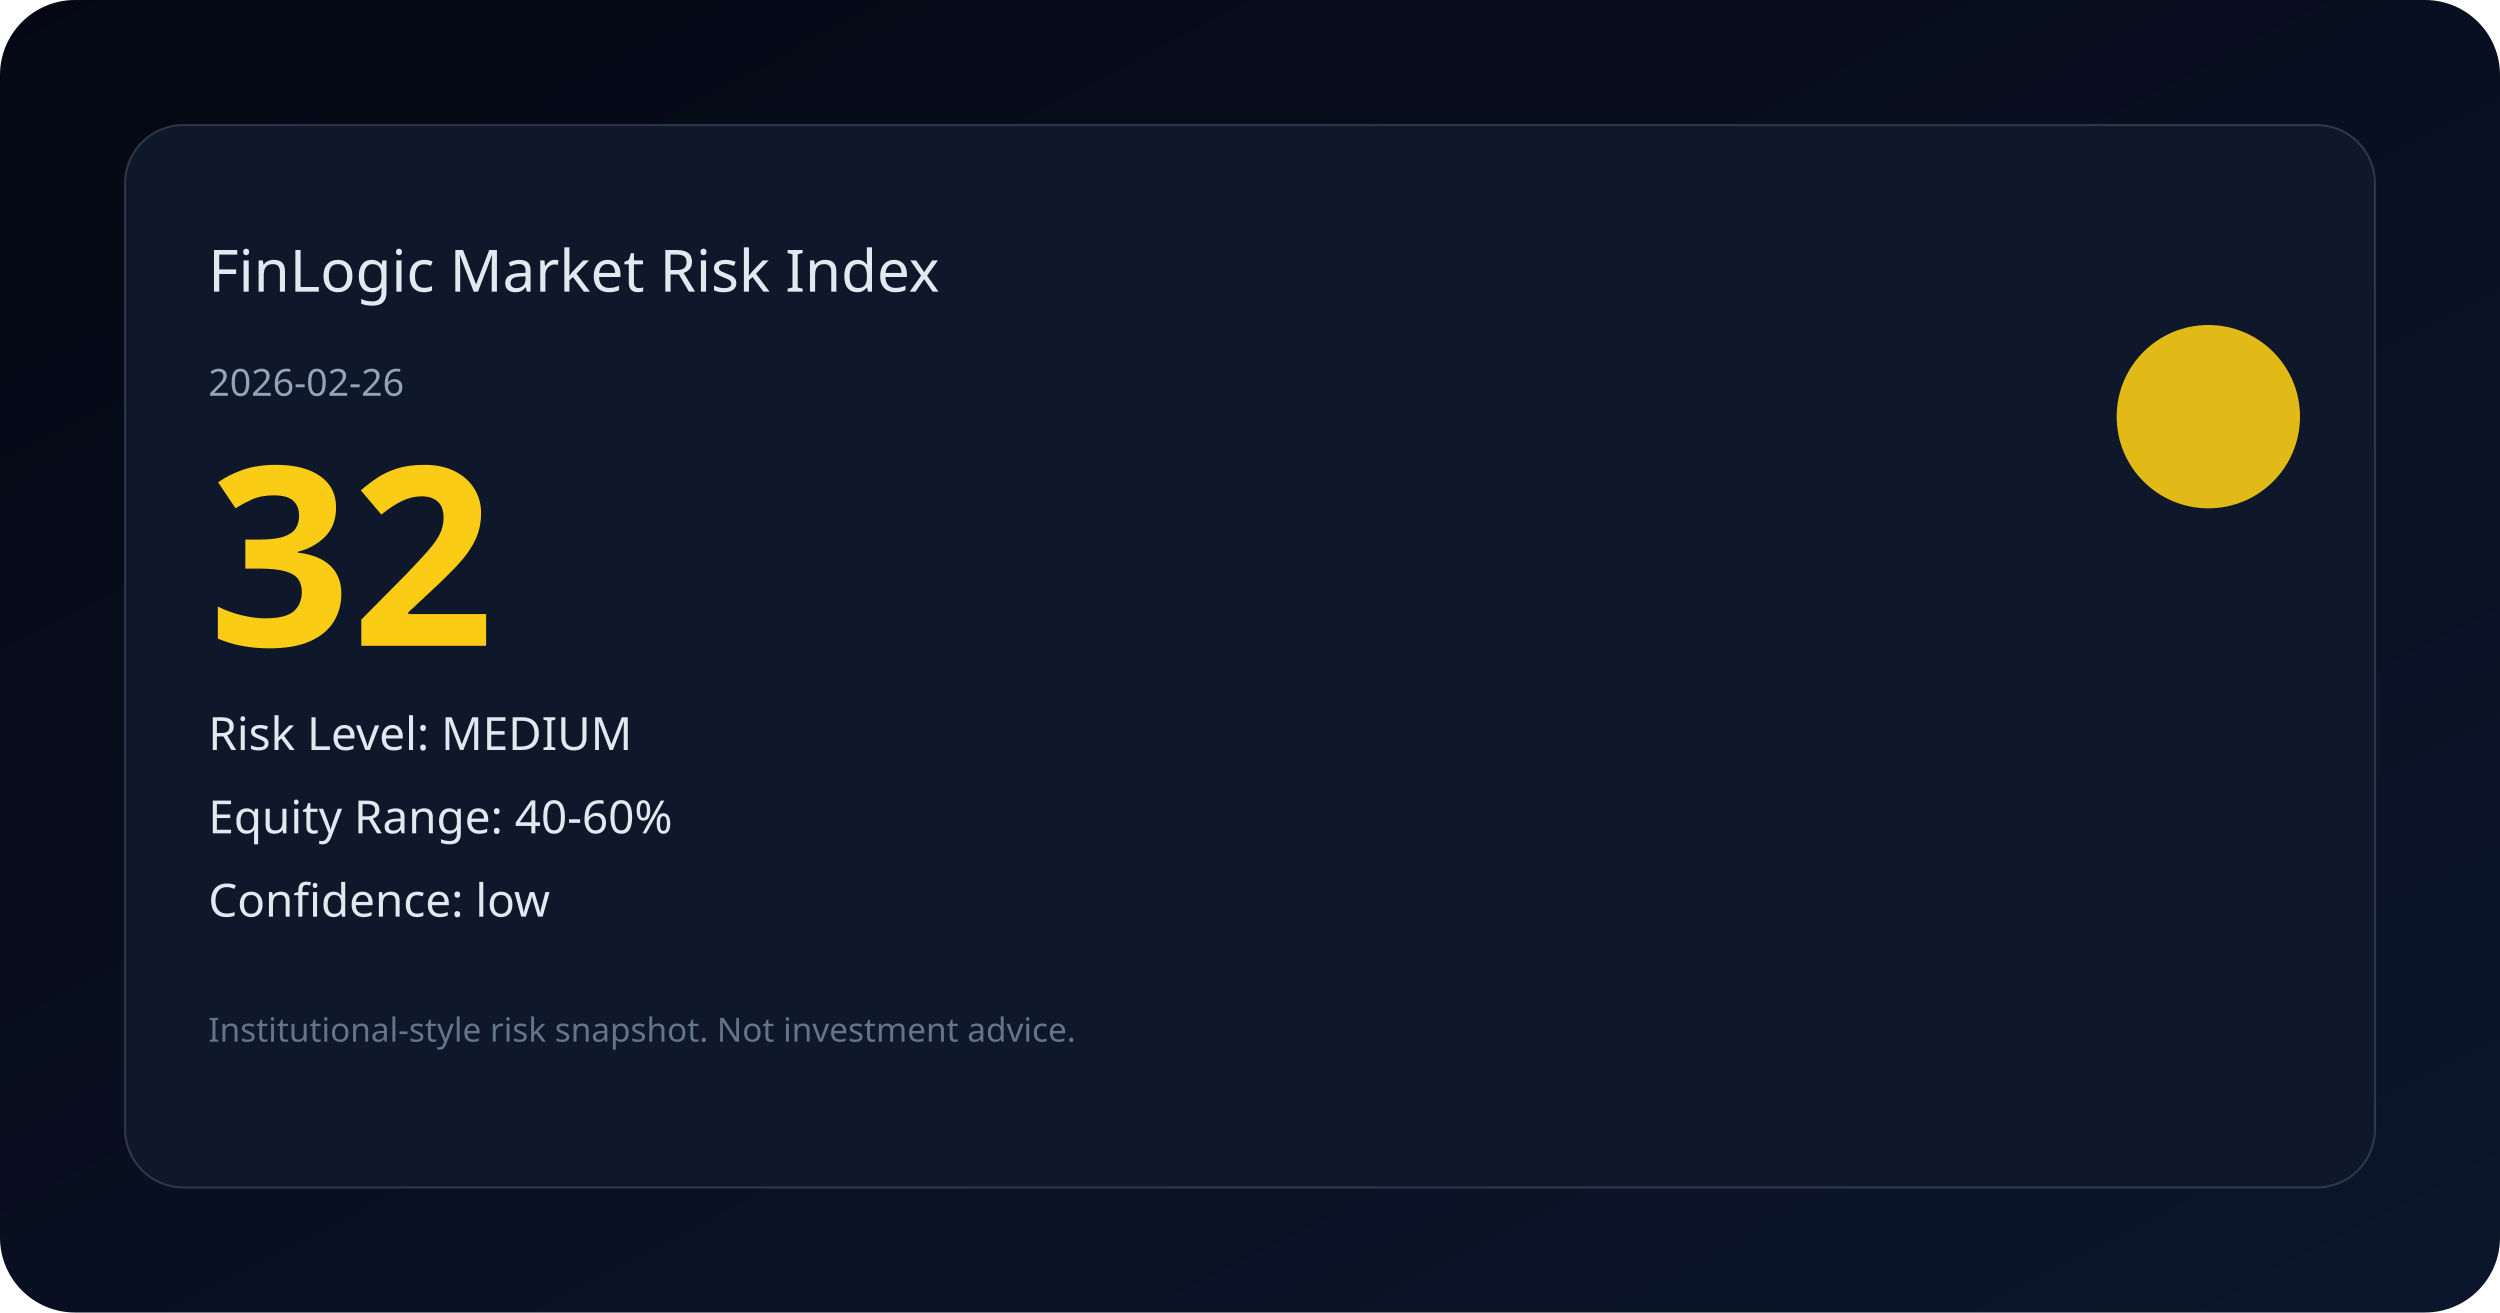
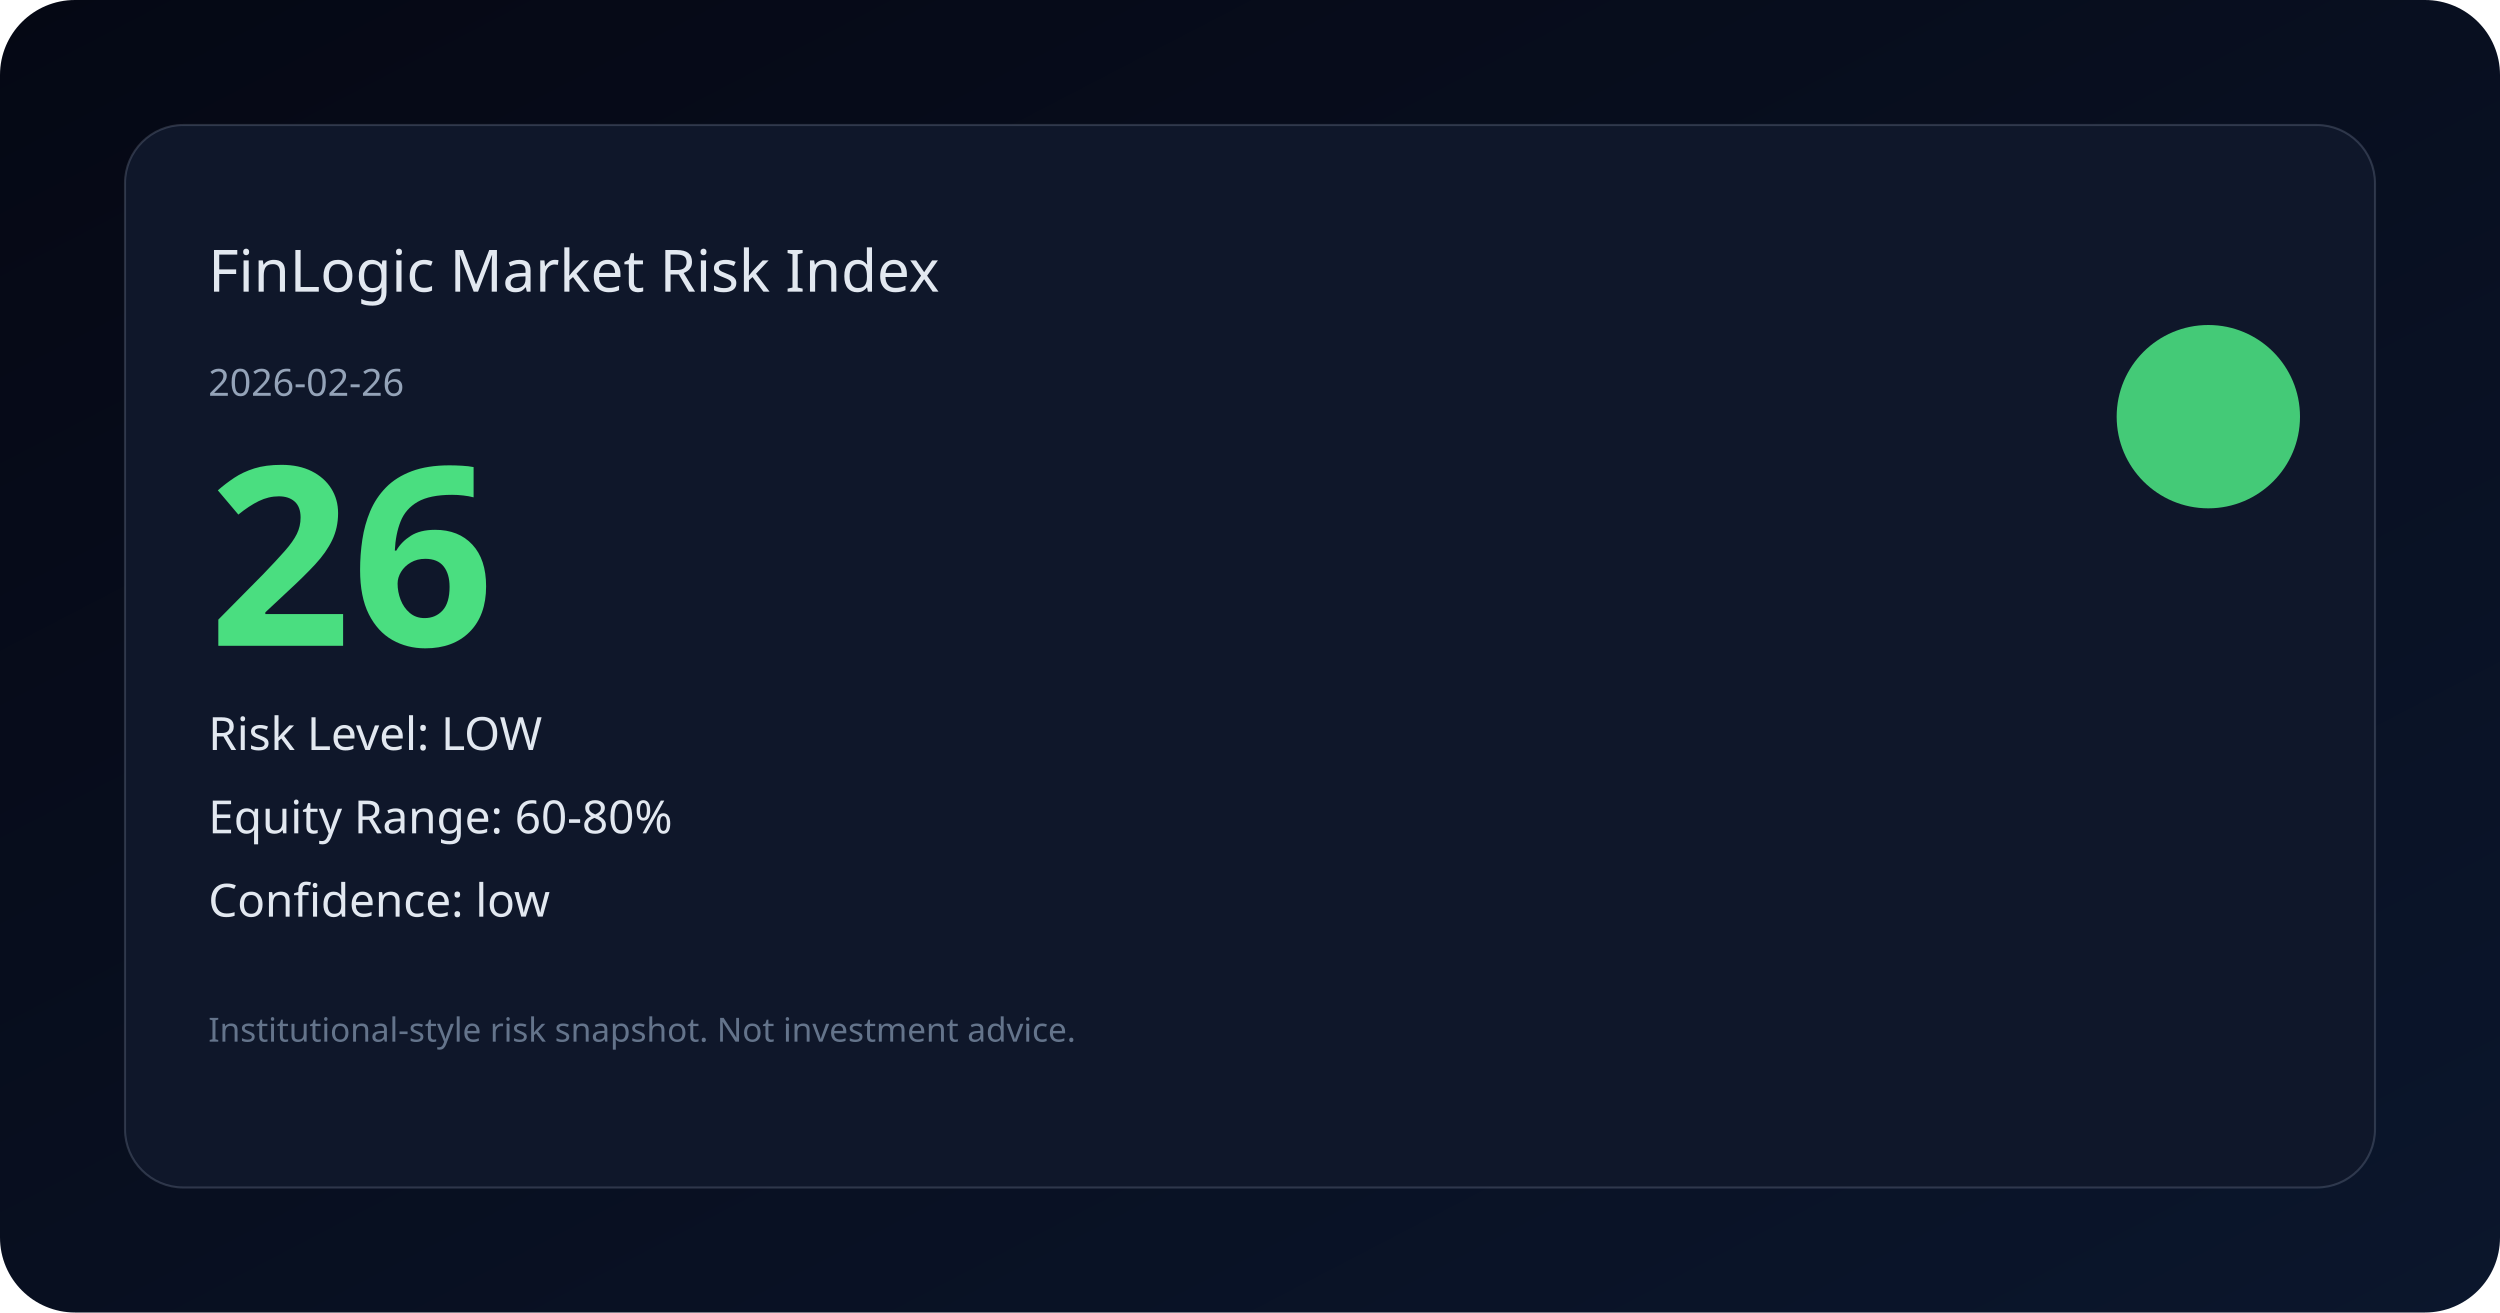
<svg xmlns="http://www.w3.org/2000/svg" width="1200" height="630" viewBox="0 0 1200 630" fill="none">
  <defs>
    <linearGradient id="bg" x1="0" y1="0" x2="1" y2="1">
      <stop offset="0%" stop-color="#050814" />
      <stop offset="100%" stop-color="#0b162c" />
    </linearGradient>
  </defs>
  <rect width="1200" height="630" rx="36" fill="url(#bg)" />
  <rect x="60" y="60" width="1080" height="510" rx="28" fill="#0f172a" stroke="rgba(148,163,184,0.25)" />
  <text x="100" y="140" fill="#e2e8f0" font-size="28" font-family="Space Grotesk, Noto Sans SC, sans-serif">FinLogic Market Risk Index</text>
  <text x="100" y="190" fill="#94a3b8" font-size="18" font-family="Space Grotesk, Noto Sans SC, sans-serif">2026-02-26</text>
-   <text x="100" y="310" fill="#facc15" font-size="120" font-family="Space Grotesk, Noto Sans SC, sans-serif" font-weight="700">32</text>
-   <text x="100" y="360" fill="#e2e8f0" font-size="22" font-family="Space Grotesk, Noto Sans SC, sans-serif">Risk Level: MEDIUM</text>
-   <text x="100" y="400" fill="#e2e8f0" font-size="22" font-family="Space Grotesk, Noto Sans SC, sans-serif">Equity Range: 40-60%</text>
+   <text x="100" y="310" fill="#4ade80" font-size="120" font-family="Space Grotesk, Noto Sans SC, sans-serif" font-weight="700">26</text>
+   <text x="100" y="360" fill="#e2e8f0" font-size="22" font-family="Space Grotesk, Noto Sans SC, sans-serif">Risk Level: LOW</text>
+   <text x="100" y="400" fill="#e2e8f0" font-size="22" font-family="Space Grotesk, Noto Sans SC, sans-serif">Equity Range: 60-80%</text>
  <text x="100" y="440" fill="#e2e8f0" font-size="22" font-family="Space Grotesk, Noto Sans SC, sans-serif">Confidence: low</text>
-   <circle cx="1060" cy="200" r="44" fill="#facc15" opacity="0.9" />
+   <circle cx="1060" cy="200" r="44" fill="#4ade80" opacity="0.9" />
  <text x="100" y="500" fill="#64748b" font-size="16" font-family="Space Grotesk, Noto Sans SC, sans-serif">Institutional-style risk snapshot. Not investment advice.</text>
</svg>
